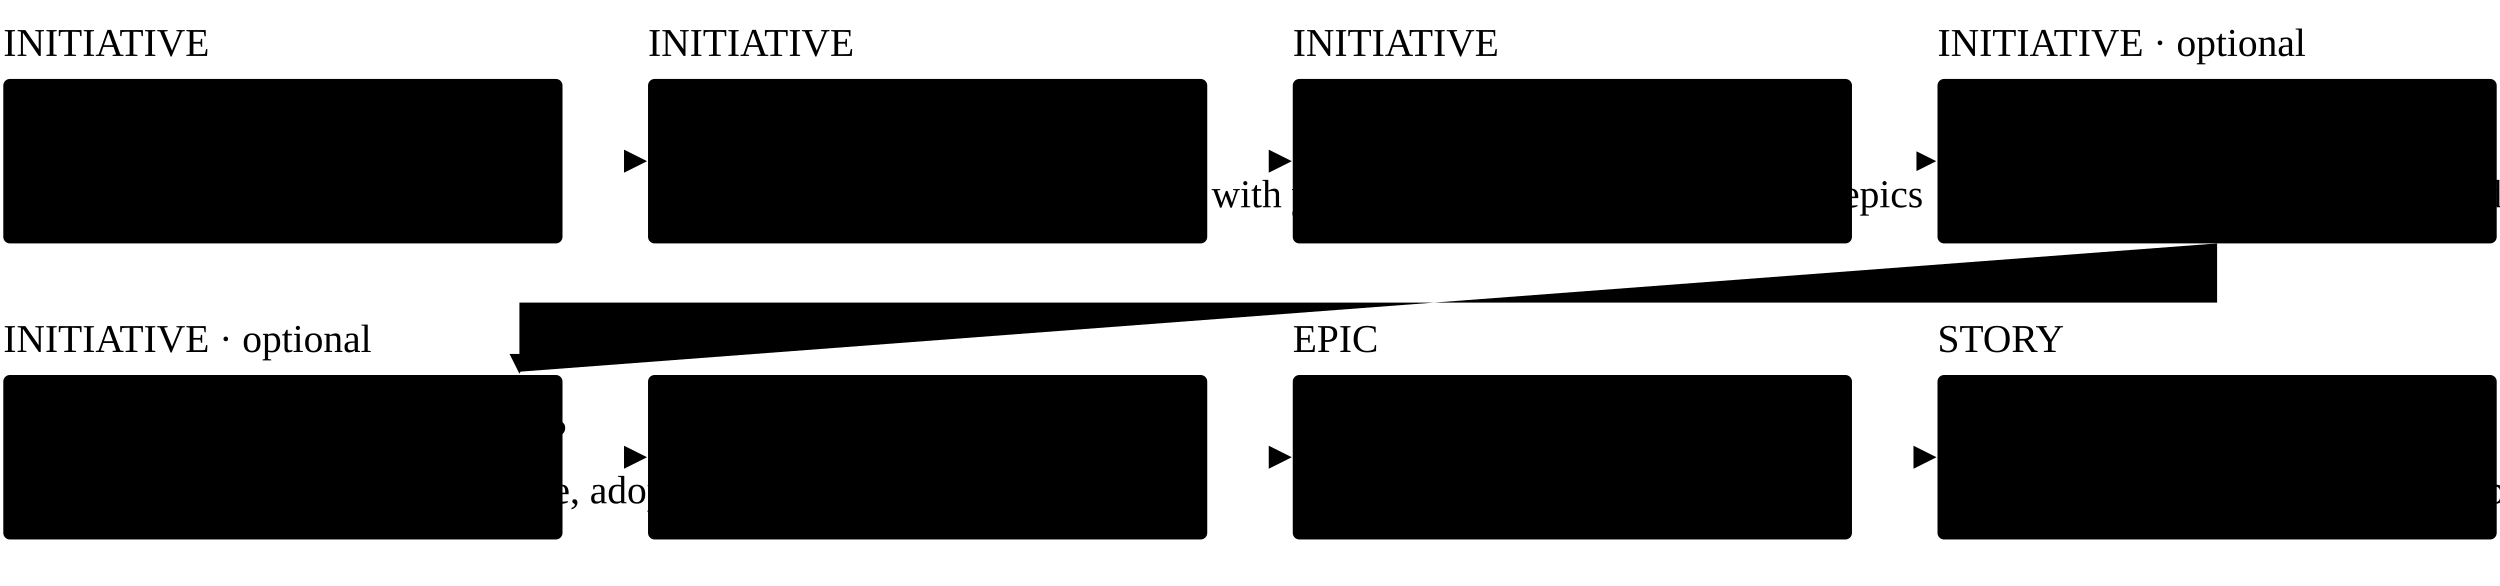
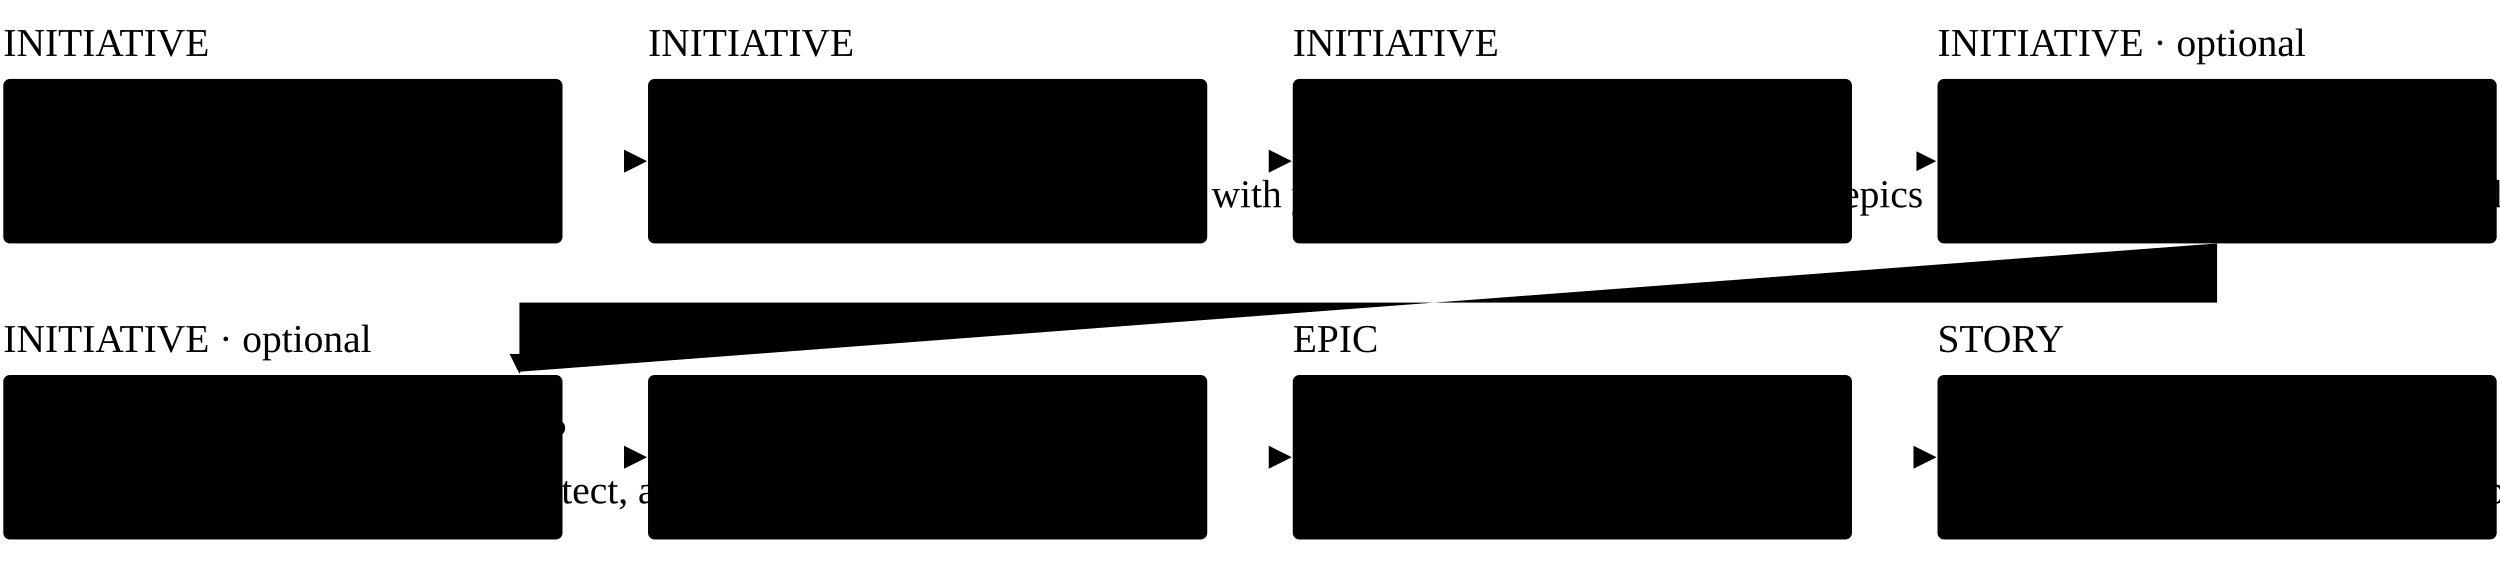
<svg xmlns="http://www.w3.org/2000/svg" class="bmad-diagram" viewBox="0 0 760 178" role="img" aria-labelledby="ps-title ps-desc">
  <defs>
    <marker id="ps-arrow" viewBox="0 0 10 10" refX="9" refY="5" markerWidth="7" markerHeight="7" orient="auto-start-reverse">
      <path class="head" d="M0 0 L10 5 L0 10 z" />
    </marker>
    <marker id="ps-arrow-soft" viewBox="0 0 10 10" refX="9" refY="5" markerWidth="6" markerHeight="6" orient="auto-start-reverse">
      <path class="head" d="M0 0 L10 5 L0 10 z" />
    </marker>
  </defs>
  <text class="k" x="1" y="17">INITIATIVE</text>
  <rect class="node hot" x="1" y="24" width="170" height="50" rx="2" />
  <text class="n" x="86" y="46">No initiative yet</text>
  <text class="sub mid" x="86" y="63">Sofia writes it</text>
  <text class="k" x="197" y="17">INITIATIVE</text>
  <rect class="node" x="197" y="24" width="170" height="50" rx="2" />
  <text class="n" x="282" y="46">Open questions</text>
  <text class="sub mid" x="282" y="63">Sofia walks them with you</text>
  <path class="edge" d="M171 49 H196" marker-end="url(#ps-arrow)" />
  <text class="k" x="393" y="17">INITIATIVE</text>
  <rect class="node" x="393" y="24" width="170" height="50" rx="2" />
  <text class="n" x="478" y="46">Not sliced</text>
  <text class="sub mid" x="478" y="63">Sofia cuts it into epics</text>
  <path class="edge" d="M367 49 H392" marker-end="url(#ps-arrow)" />
  <text class="k" x="589" y="17">INITIATIVE · optional</text>
  <rect class="node" x="589" y="24" width="170" height="50" rx="2" />
  <text class="n" x="674" y="46">Shared design?</text>
  <text class="sub mid" x="674" y="63">bmad-ux, adopted</text>
  <path class="edge soft" d="M563 49 H588" marker-end="url(#ps-arrow-soft)" />
  <text class="k" x="1" y="107">INITIATIVE · optional</text>
  <rect class="node" x="1" y="114" width="170" height="50" rx="2" />
  <text class="n" x="86" y="136">Shared decisions?</text>
-   <text class="sub mid" x="86" y="153">bmad-architecture, adopted</text>
+   <text class="sub mid" x="86" y="153">bmad-agent-architect, adopted</text>
  <path class="edge soft" d="M674 74 V92 H157.9 V113" marker-end="url(#ps-arrow-soft)" />
  <text class="k" x="197" y="107">EPIC</text>
  <rect class="node" x="197" y="114" width="170" height="50" rx="2" />
  <text class="n" x="282" y="136">Epic not refined</text>
  <text class="sub mid" x="282" y="153">Sofia refines it</text>
  <path class="edge" d="M171 139 H196" marker-end="url(#ps-arrow)" />
  <text class="k" x="393" y="107">EPIC</text>
  <rect class="node" x="393" y="114" width="170" height="50" rx="2" />
  <text class="n" x="478" y="136">No stories yet</text>
  <text class="sub mid" x="478" y="153">Sofia plans them</text>
  <path class="edge" d="M367 139 H392" marker-end="url(#ps-arrow)" />
  <text class="k" x="589" y="107">STORY</text>
  <rect class="node" x="589" y="114" width="170" height="50" rx="2" />
  <text class="n" x="674" y="136">Stories ready</text>
  <text class="sub mid" x="674" y="153">bmad-build, one per chat</text>
  <path class="edge" d="M563 139 H588" marker-end="url(#ps-arrow)" />
</svg>
